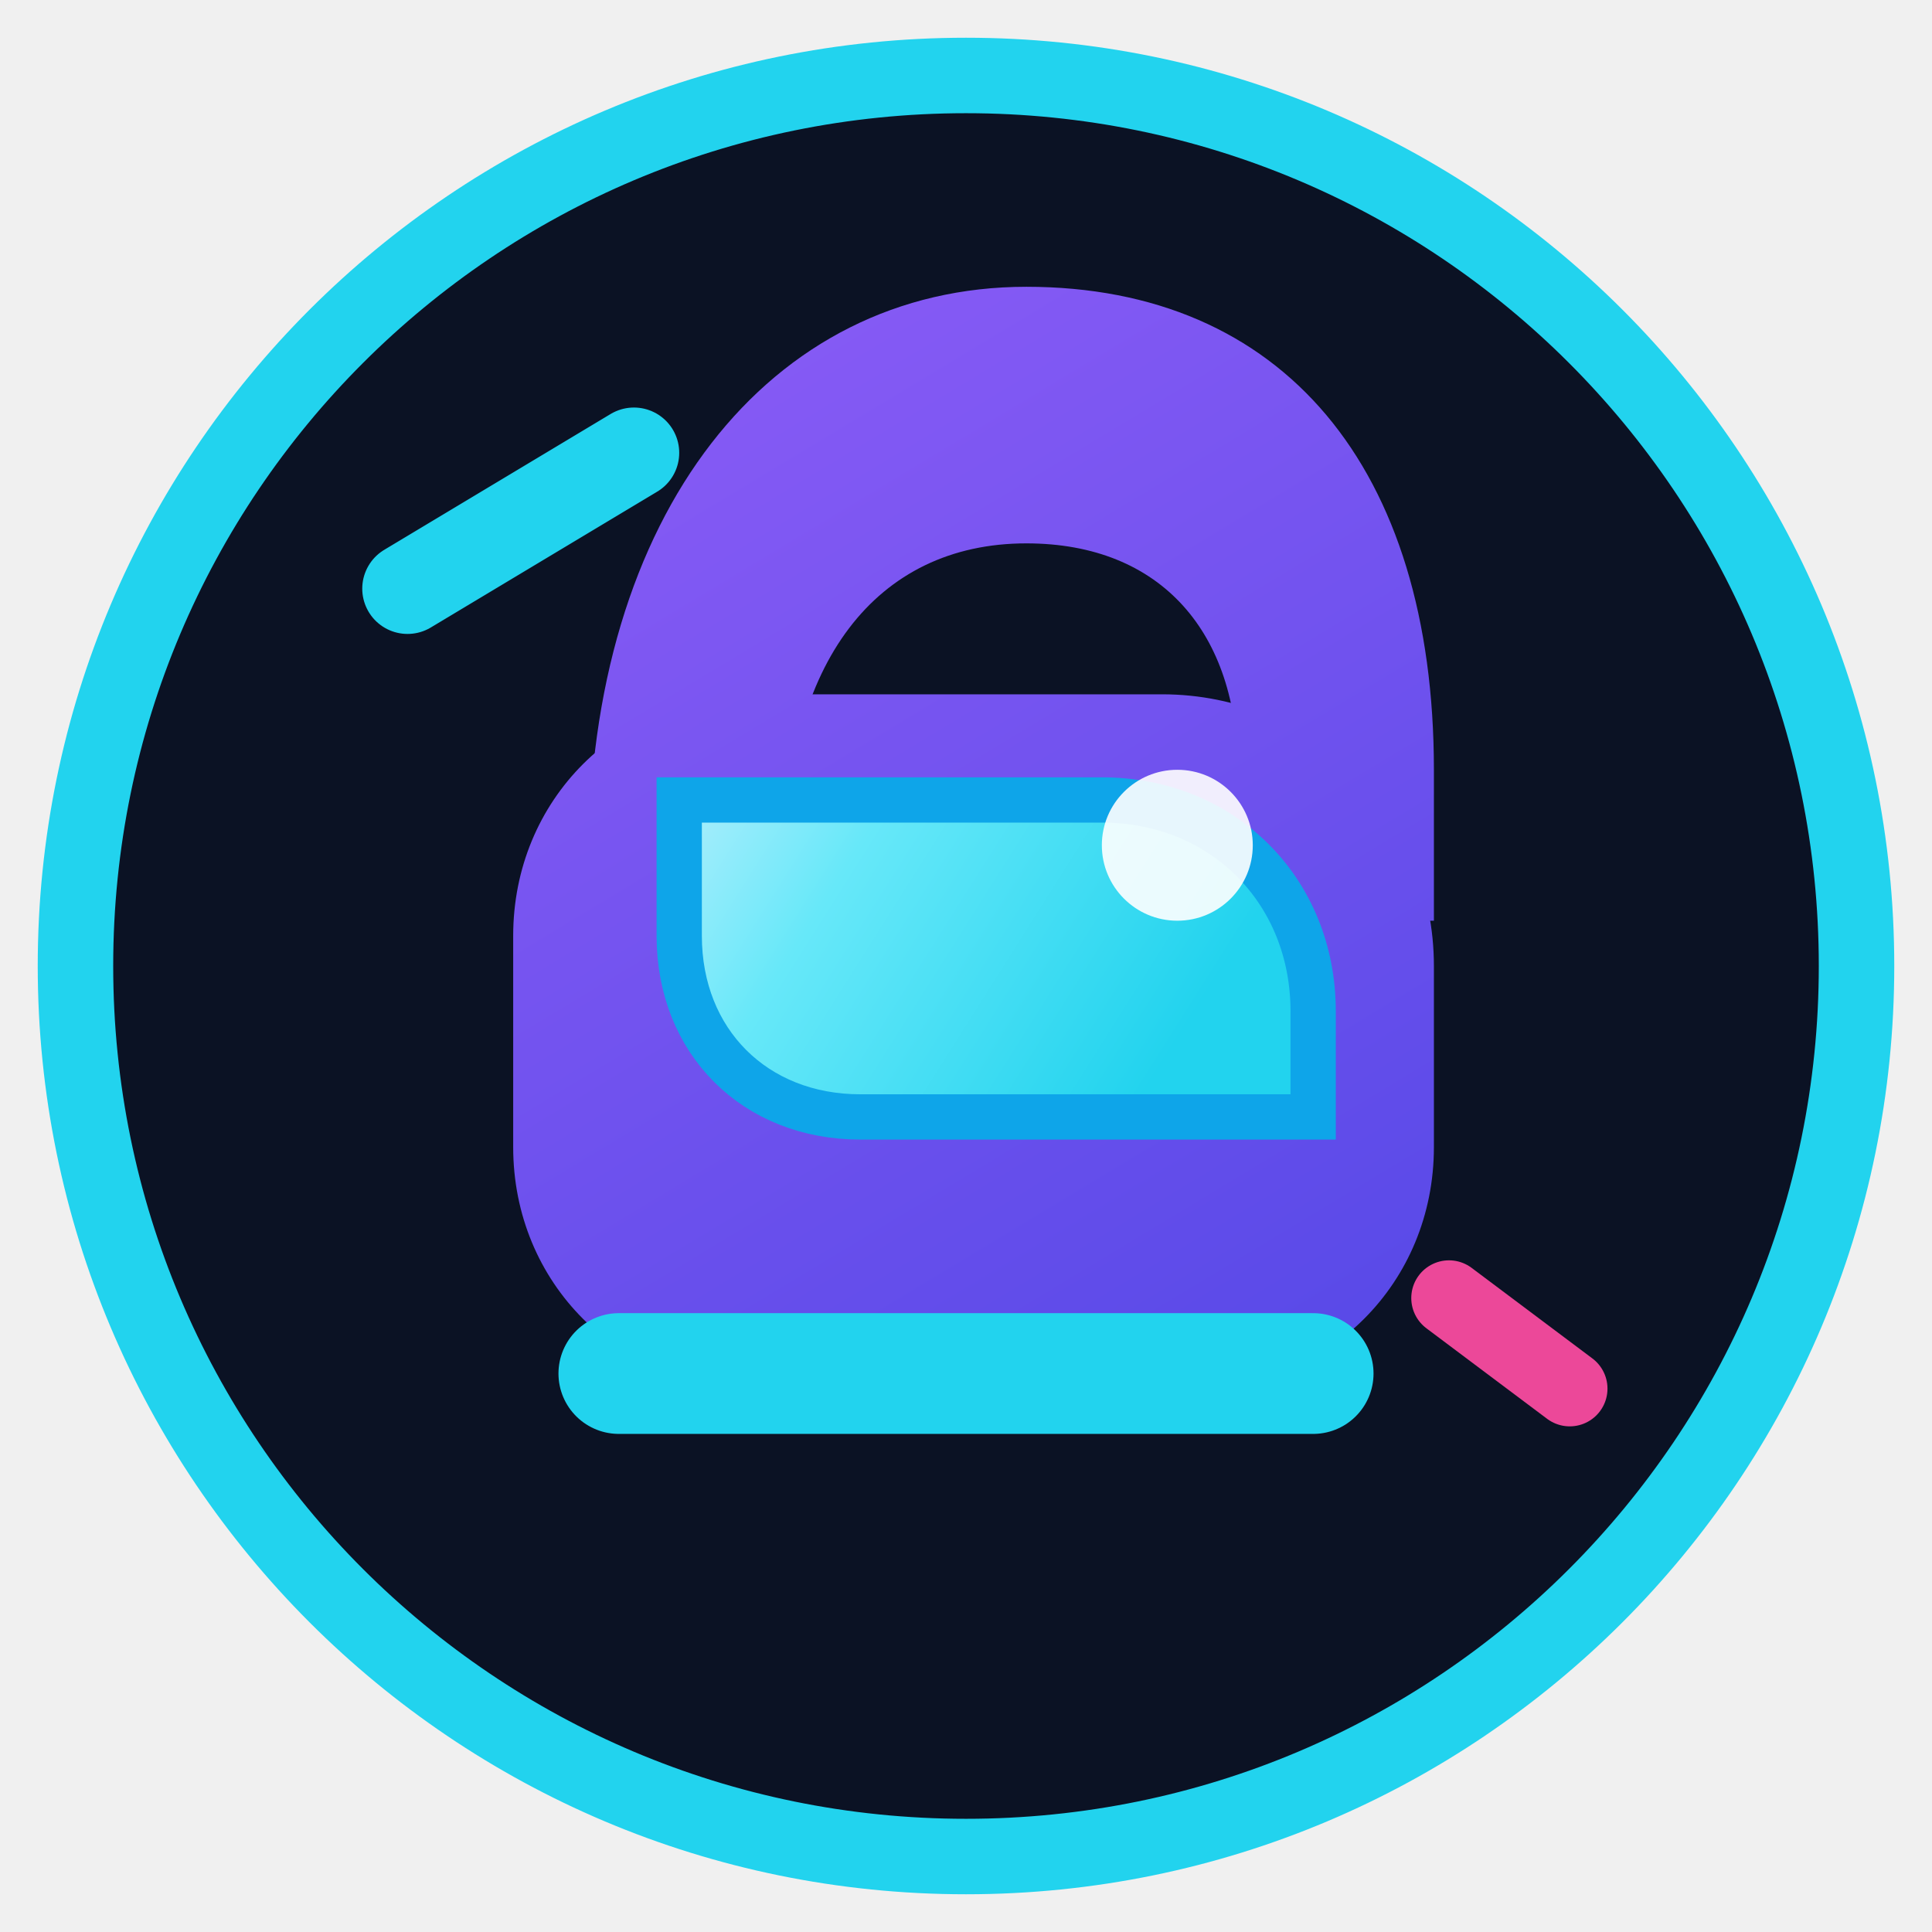
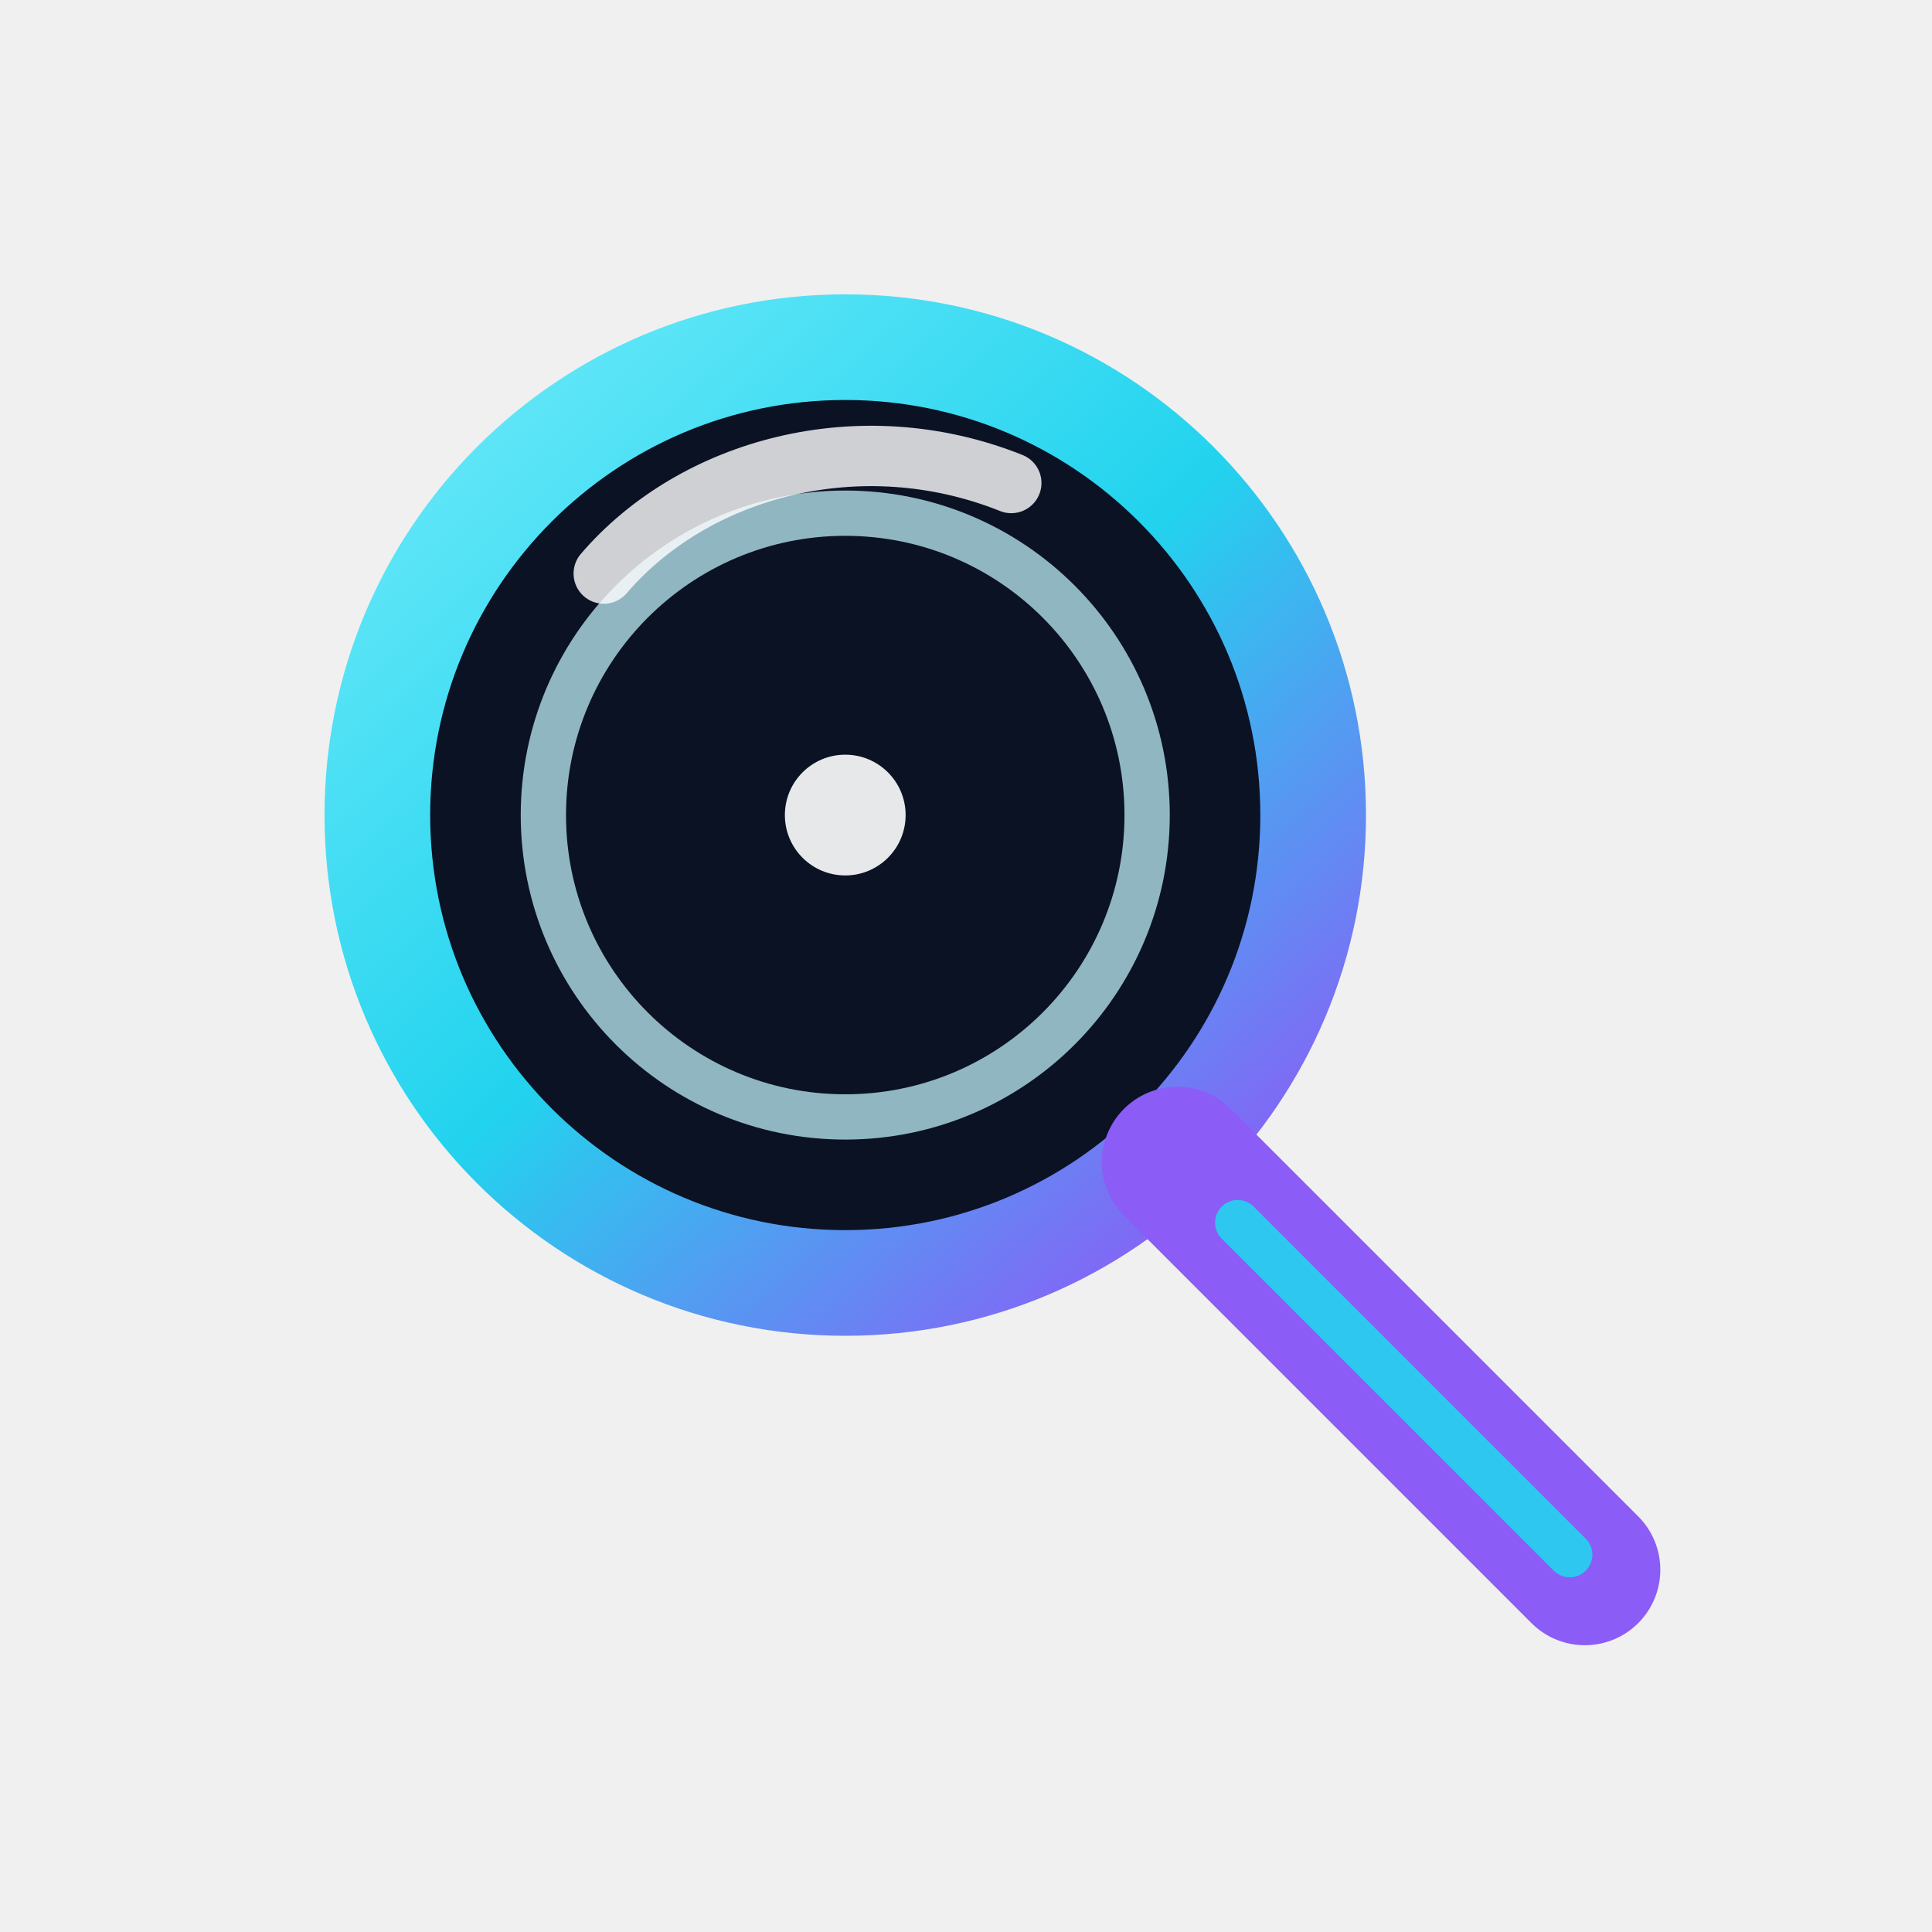
- <svg xmlns="http://www.w3.org/2000/svg" viewBox="0 0 128 128">
+ <svg xmlns="http://www.w3.org/2000/svg" viewBox="0 0 128 128" role="img" aria-labelledby="title desc">
  <defs>
-     <linearGradient id="suit" x1="38" y1="20" x2="91" y2="108" gradientUnits="userSpaceOnUse">
-       <stop stop-color="#8b5cf6" />
-       <stop offset="1" stop-color="#4f46e5" />
-     </linearGradient>
-     <linearGradient id="visor" x1="45" y1="37" x2="83" y2="61" gradientUnits="userSpaceOnUse">
-       <stop stop-color="#e0f2fe" />
-       <stop offset=".45" stop-color="#67e8f9" />
-       <stop offset="1" stop-color="#22d3ee" />
+     <linearGradient id="glass" x1="30" y1="24" x2="82" y2="82" gradientUnits="userSpaceOnUse">
+       <stop stop-color="#67e8f9" />
+       <stop offset=".5" stop-color="#22d3ee" />
+       <stop offset="1" stop-color="#8b5cf6" />
    </linearGradient>
  </defs>
-   <circle cx="64" cy="64" r="59" fill="#0b1224" stroke="#22d3ee" stroke-width="5" />
-   <path d="M39 57c0-23 12-38 29-38 17 0 27 12 27 32v10h-13V51c0-9-5-15-14-15-10 0-16 8-16 21v14H39z" fill="url(#suit)" />
-   <path d="M34 62c0-9 7-16 16-16h27c10 0 18 8 18 18v12c0 9-7 16-16 16H50c-9 0-16-7-16-16z" fill="url(#suit)" />
-   <path d="M45 53h28c8 0 14 6 14 14v7H57c-7 0-12-5-12-12z" fill="url(#visor)" stroke="#0ea5e9" stroke-width="3" />
-   <path d="M41 91h46" stroke="#22d3ee" stroke-width="8" stroke-linecap="round" />
-   <circle cx="78" cy="56" r="5" fill="#fff" opacity=".9" />
-   <path d="M27 39l15-9" stroke="#22d3ee" stroke-width="6" stroke-linecap="round" />
-   <path d="M96 86l8 6" stroke="#ec4899" stroke-width="5" stroke-linecap="round" />
+   <circle cx="56" cy="54" r="31" fill="#0b1224" stroke="url(#glass)" stroke-width="7" />
+   <circle cx="56" cy="54" r="20" fill="none" stroke="#c4f5ff" stroke-width="3" opacity=".72" />
+   <path d="M78 77 L105 104" fill="none" stroke="#8b5cf6" stroke-width="10" stroke-linecap="round" />
+   <path d="M82 81 L104 103" fill="none" stroke="#22d3ee" stroke-width="3" stroke-linecap="round" opacity=".9" />
+   <path d="M40 38 C46 31 57 28 67 32" fill="none" stroke="#fff" stroke-width="4" stroke-linecap="round" opacity=".8" />
+   <circle cx="56" cy="54" r="4" fill="#fff" opacity=".9" />
</svg>
